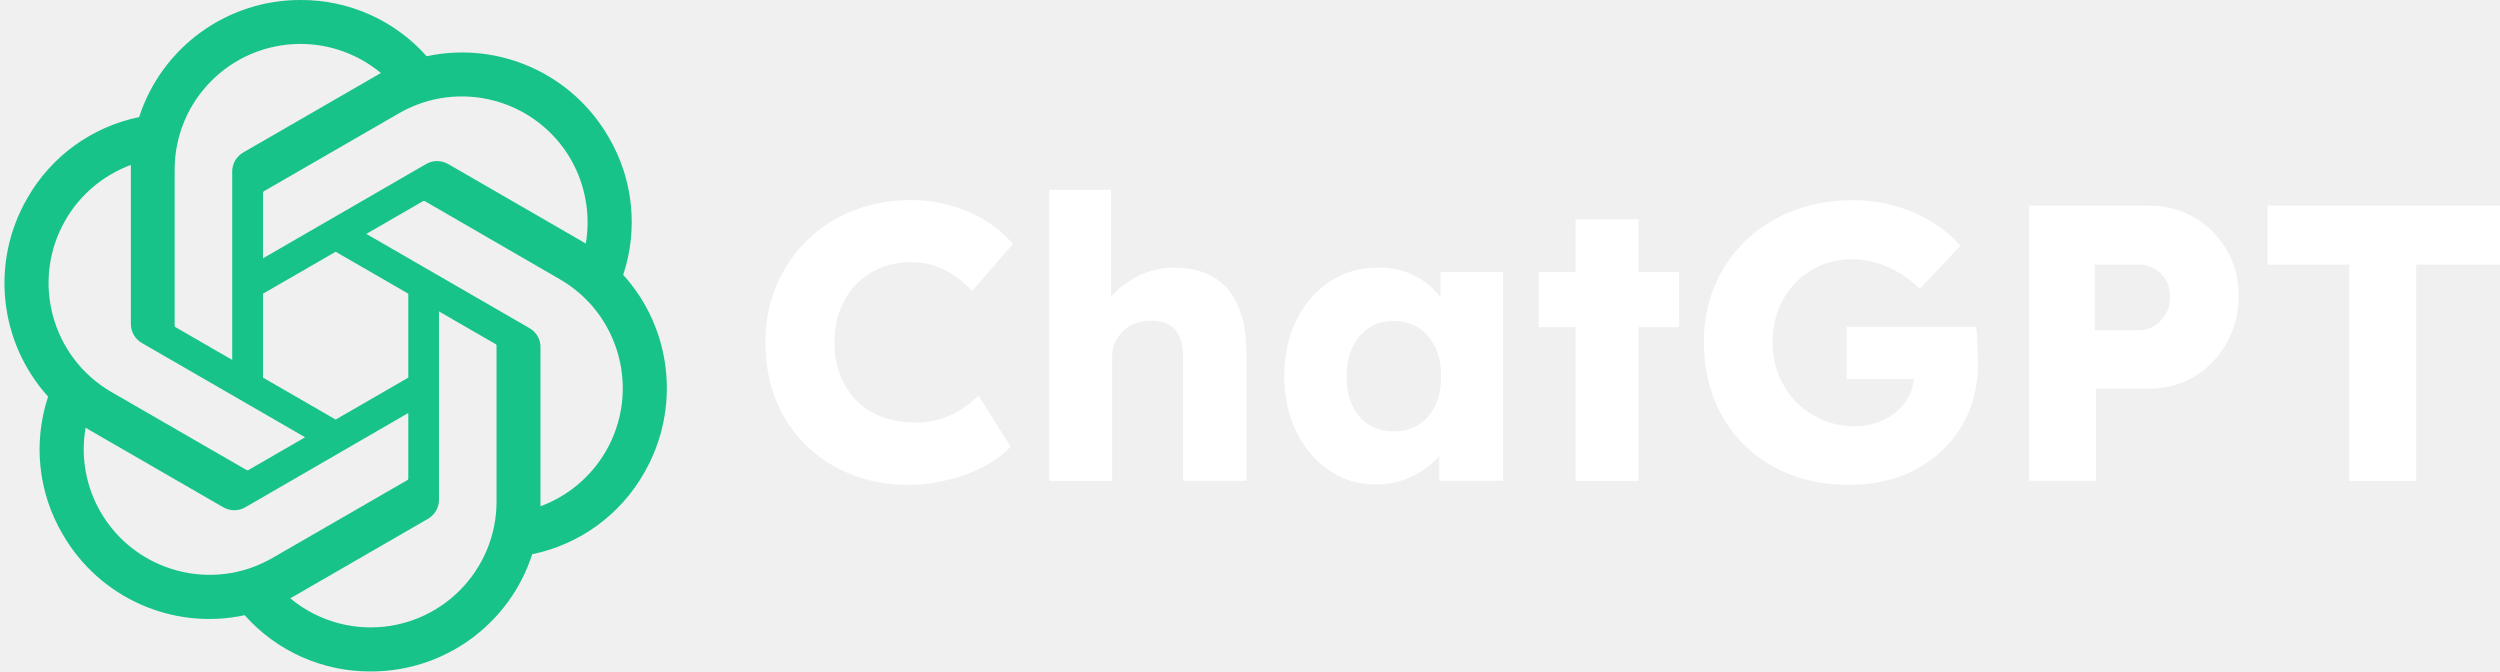
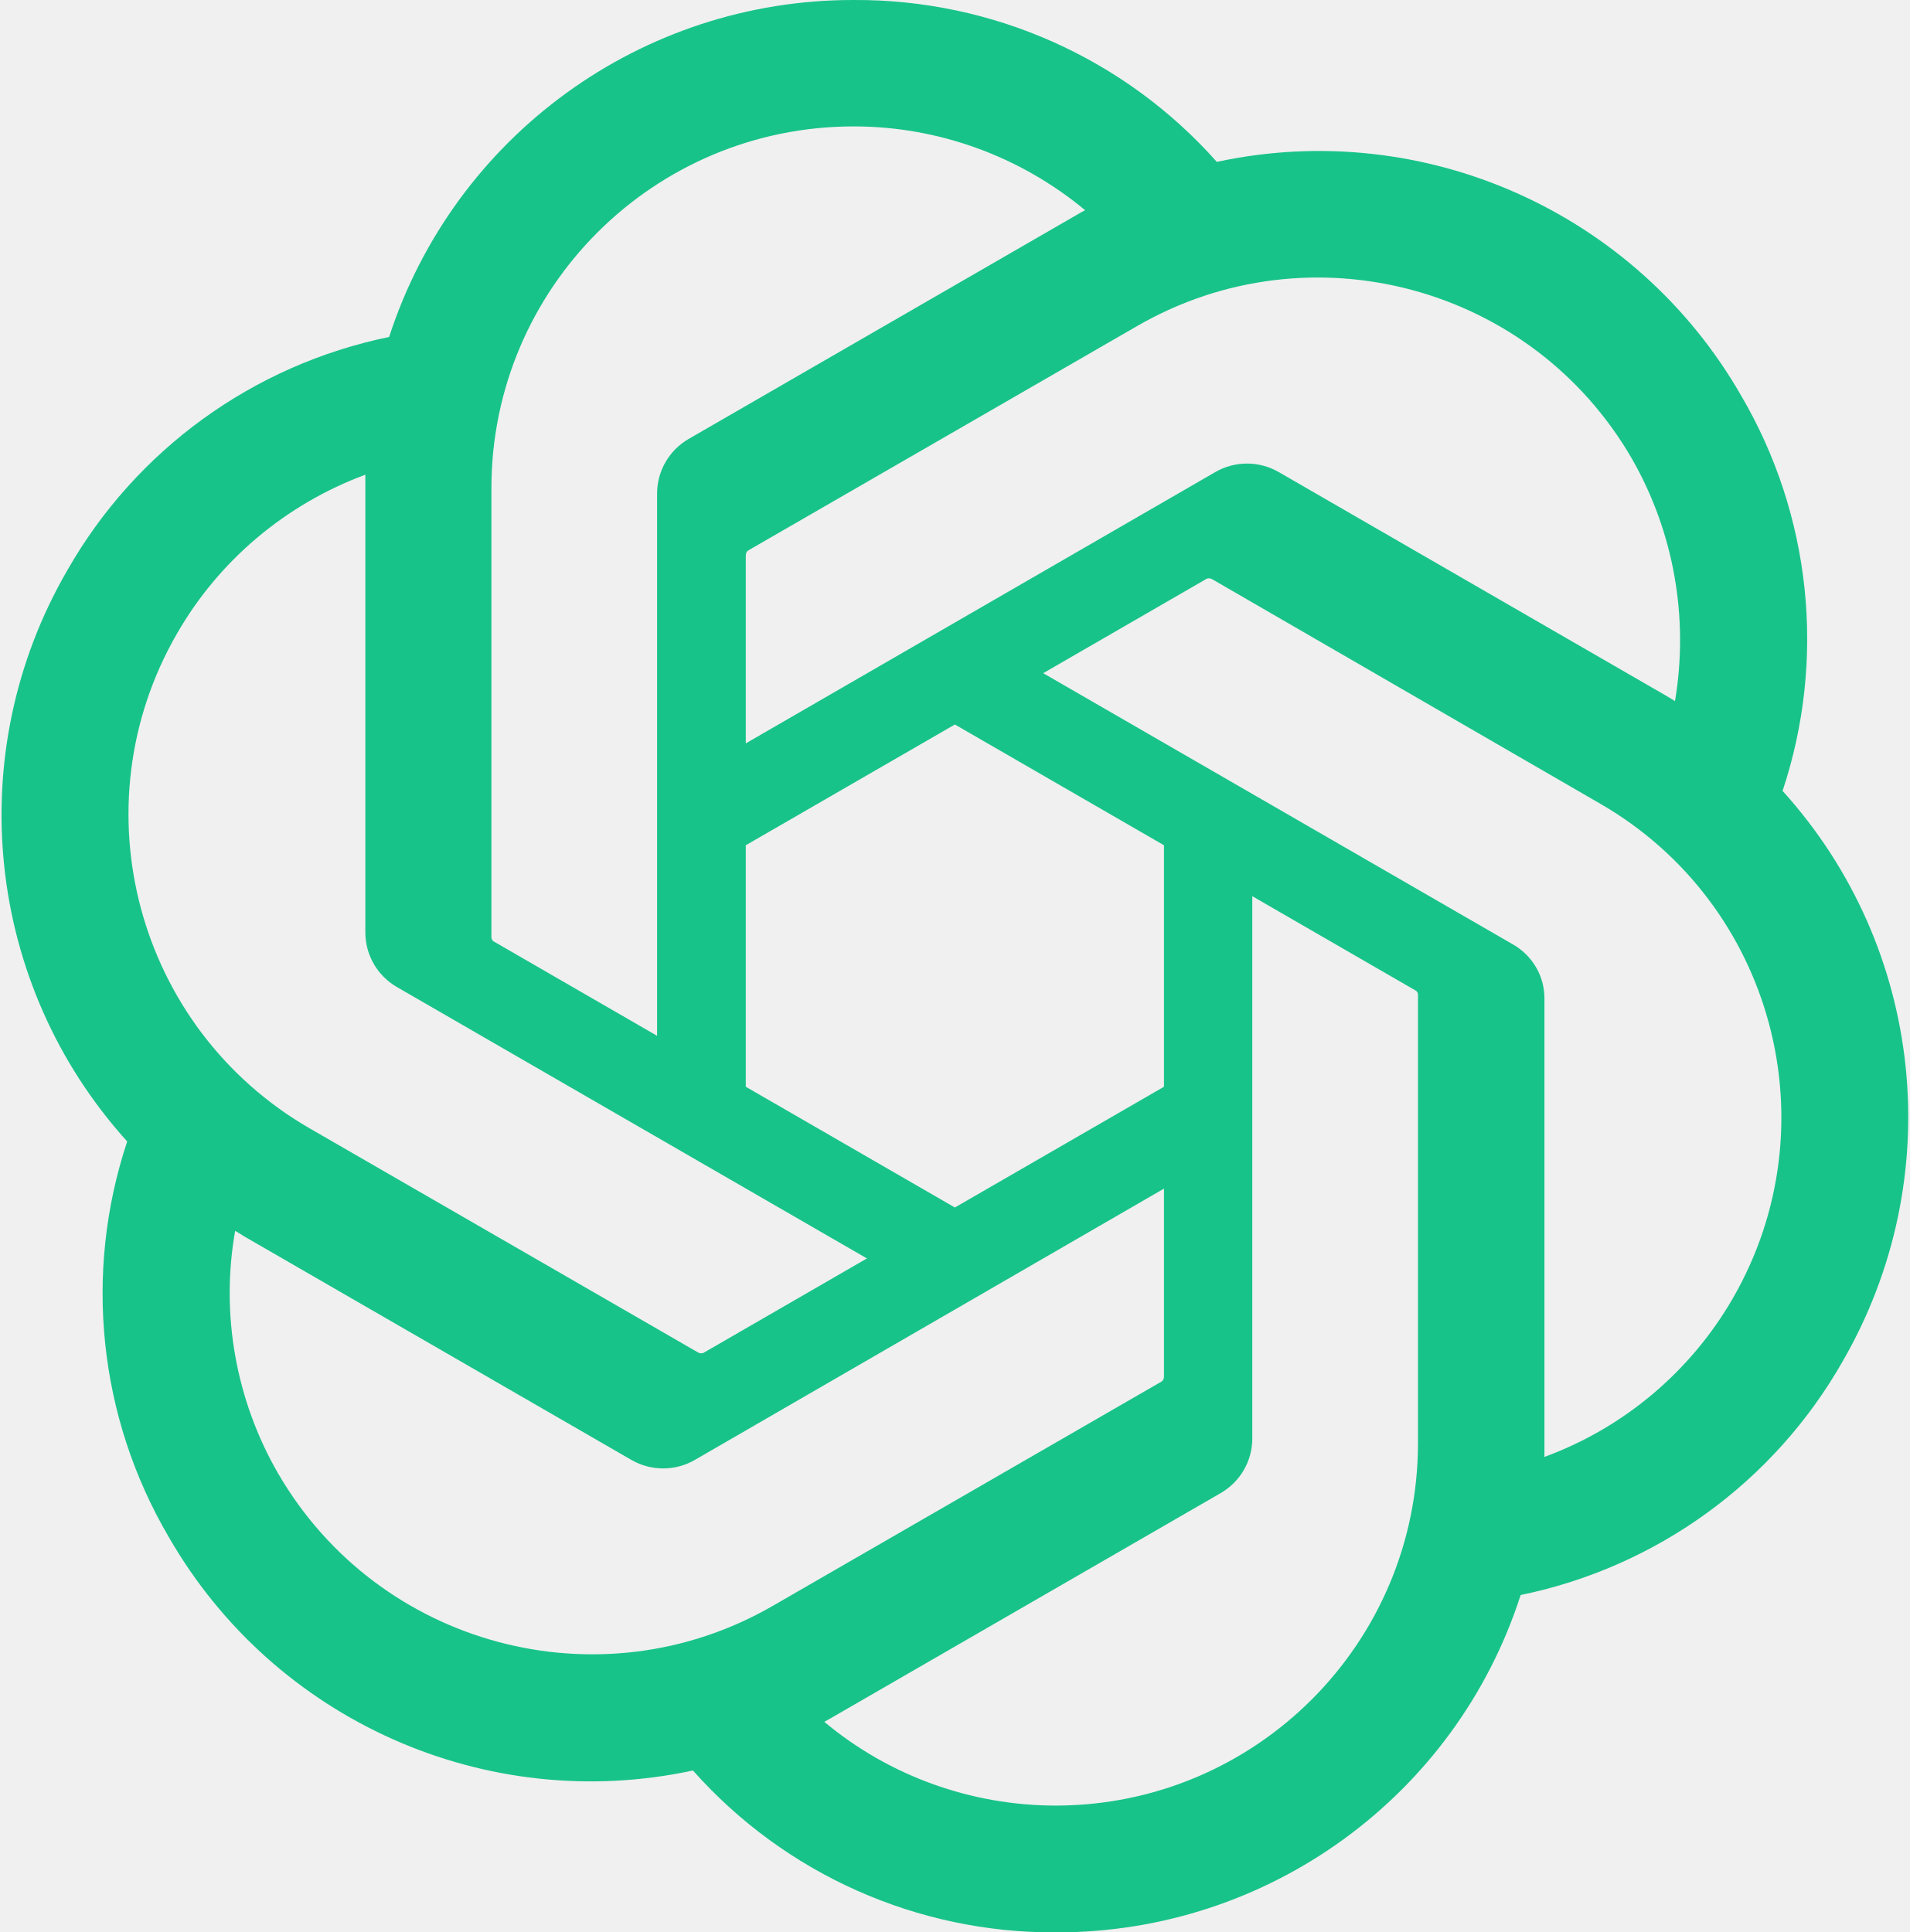
- <svg xmlns="http://www.w3.org/2000/svg" viewBox="0 0 1906.7 512">
-   <path d="M475.3 209.6c11.6-34.9 7.6-73.1-11-104.8-27.9-48.6-84.1-73.7-138.9-61.9C301 15.4 265.9-.2 229.2 0c-56.1-.1-105.8 36-123.1 89.3-36 7.4-67.1 29.9-85.3 61.9C-7.3 199.7-.9 260.9 36.7 302.5c-11.6 34.9-7.6 73.1 11 104.8 27.9 48.6 84.1 73.7 138.9 61.9 24.4 27.5 59.5 43.1 96.2 42.9 56.1.1 105.9-36 123.1-89.4 36-7.4 67.1-29.9 85.3-61.9 28.1-48.6 21.7-109.7-15.9-151.2zM282.8 478.5c-22.4 0-44.2-7.8-61.4-22.2.8-.4 2.1-1.2 3-1.7l102-58.9c5.2-3 8.4-8.5 8.4-14.5V237.5l43.1 24.9c.5.2.8.7.8 1.2v119c-.1 52.9-42.9 95.8-95.9 95.9zm-206.1-88c-11.2-19.4-15.3-42.2-11.4-64.3.8.4 2.1 1.3 3 1.8l102 58.9c5.2 3 11.6 3 16.8 0L311.4 315v49.8c0 .5-.2 1-.6 1.3l-103.1 59.5c-45.8 26.4-104.4 10.7-131-35.1zM49.9 167.9c11.2-19.5 28.9-34.3 49.9-42.1v121.3c0 6 3.2 11.5 8.4 14.5l124.5 71.9-43.1 24.9c-.4.3-1 .3-1.5.1L85 299c-45.8-26.5-61.6-85.2-35.1-131.1zm354 82.4l-124.5-71.9 43.1-24.9c.4-.3 1-.3 1.5-.1L427 213c45.9 26.5 61.6 85.2 35.1 131.1-11.2 19.4-28.9 34.3-49.9 42V264.8c.1-6-3.1-11.5-8.3-14.5zm42.9-64.5c-.8-.5-2.1-1.3-3-1.8l-102-58.9c-5.2-3-11.6-3-16.8 0L200.6 197v-49.8c0-.5.2-1 .6-1.3l103.1-59.5c45.9-26.5 104.6-10.7 131.1 35.2 11.1 19.4 15.1 42.1 11.4 64.2zm-269.7 88.7L134 249.6c-.5-.2-.8-.7-.8-1.2v-119c0-53 43-95.9 96-95.9 22.4 0 44.1 7.9 61.3 22.2-.8.4-2.1 1.2-3 1.7l-102 58.9c-5.2 3-8.4 8.5-8.4 14.5v143.7zm23.5-50.5l55.4-32 55.4 32v64L256 320l-55.4-32v-64z" fill="#18c389" />
-   <path d="M692.7 369.8c-15.8 0-30.4-2.7-43.6-8-13.3-5.3-24.9-12.8-34.7-22.5-9.8-9.7-17.4-21.2-22.7-34.5-5.3-13.3-7.9-27.9-7.9-43.9 0-15.6 2.8-30 8.4-43.2 5.6-13.2 13.4-24.6 23.3-34.4 9.9-9.7 21.6-17.3 35.1-22.6s28.2-8.1 44.3-8.1c10 0 19.8 1.3 29.4 3.9 9.6 2.6 18.5 6.4 26.9 11.5 8.3 5.1 15.4 11.2 21.4 18.1l-31.2 35.7c-4.2-4.4-8.7-8.3-13.4-11.6-4.7-3.3-9.9-5.8-15.5-7.6-5.6-1.8-11.6-2.7-18-2.7-8 0-15.6 1.5-22.6 4.3-7.1 2.9-13.3 7-18.6 12.3-5.3 5.3-9.4 11.8-12.4 19.4-3 7.6-4.5 16.1-4.5 25.5 0 9.2 1.5 17.5 4.5 25s7.2 14 12.6 19.4c5.4 5.4 11.9 9.5 19.7 12.3 7.7 2.8 16.2 4.2 25.6 4.2 6.4 0 12.5-.9 18.3-2.7 5.8-1.8 11.1-4.2 16.1-7.4 4.9-3.1 9.2-6.6 13-10.6l24.6 39c-5 5.6-11.7 10.6-20 15s-17.5 7.9-27.6 10.3c-10.2 2.7-20.3 3.9-30.5 3.9zm107.6-3v-222h47.1v95.1l-9.6 3.6c2.2-7.2 6.2-13.7 11.9-19.7 5.7-5.9 12.5-10.6 20.5-14.3 8-3.6 16.4-5.4 25.2-5.4 12 0 22.1 2.5 30.3 7.4s14.4 12.2 18.6 21.9c4.2 9.7 6.3 21.6 6.3 35.5v97.8h-48.3v-93.9c0-6.4-.9-11.7-2.7-15.9-1.8-4.2-4.6-7.3-8.3-9.4-3.7-2.1-8.3-3-13.6-2.9-4.2 0-8.1.7-11.7 2-3.6 1.3-6.7 3.2-9.3 5.7-2.6 2.5-4.7 5.4-6.2 8.6-1.5 3.2-2.3 6.7-2.3 10.5v95.4h-47.9zm249.3 2.7c-13.4 0-25.3-3.5-35.8-10.7-10.5-7.1-18.9-16.9-25-29.4-6.2-12.5-9.3-26.6-9.3-42.5 0-16.2 3.1-30.5 9.3-42.9 6.2-12.4 14.7-22.1 25.5-29.3 10.8-7.1 23.1-10.6 36.9-10.6 7.6 0 14.6 1.1 20.9 3.3 6.3 2.2 11.8 5.3 16.6 9.1 4.8 3.9 8.9 8.4 12.3 13.5 3.4 5.1 5.9 10.6 7.5 16.4l-9.9-1.2v-37.8h47.7v159.3h-48.6v-38.4l10.8-.3c-1.6 5.6-4.2 10.9-7.8 15.9-3.6 5-8 9.4-13.2 13.2-5.2 3.8-11 6.8-17.4 9-6.5 2.3-13.3 3.4-20.5 3.4zm13.2-40.5c7.4 0 13.8-1.7 19.2-5.1 5.4-3.4 9.6-8.2 12.6-14.5 3-6.3 4.5-13.7 4.5-22.3 0-8.6-1.5-16-4.5-22.3-3-6.3-7.2-11.2-12.6-14.7-5.4-3.5-11.8-5.3-19.2-5.3-7.2 0-13.5 1.8-18.8 5.3-5.3 3.5-9.5 8.4-12.5 14.7-3 6.3-4.5 13.8-4.5 22.3 0 8.6 1.5 16 4.5 22.3 3 6.3 7.1 11.2 12.5 14.5 5.4 3.4 11.6 5.1 18.8 5.1zm110.7-79.5v-42h107.1v42h-107.1zm28.2 117.3V167.3h48v199.5h-48zm208.8 3c-16.8 0-32-2.7-45.6-8.1-13.6-5.4-25.3-13-35.1-22.8s-17.3-21.3-22.5-34.6c-5.2-13.3-7.8-27.8-7.8-43.3 0-15.6 2.7-29.9 8.3-43.1 5.5-13.1 13.3-24.5 23.5-34.3 10.2-9.8 22.2-17.4 36.1-22.8 13.9-5.4 29-8.1 45.5-8.1 11.6 0 22.5 1.5 32.9 4.5 10.3 3 19.6 7.1 28 12.3 8.4 5.2 15.5 11.2 21.3 18l-30.9 32.7c-5-4.8-10.2-8.8-15.4-12-5.3-3.2-11-5.7-17-7.6-6-1.9-12.4-2.9-19.2-2.9-8.8 0-16.9 1.6-24.2 4.8-7.3 3.2-13.7 7.6-19.2 13.4-5.5 5.7-9.8 12.4-12.8 20.1-3 7.7-4.5 16.1-4.5 25.1s1.6 17.4 4.8 25.2c3.2 7.8 7.6 14.6 13.2 20.3 5.6 5.7 12.2 10.2 19.9 13.5 7.7 3.3 15.9 5 24.8 5 6.2 0 12-1 17.6-3 5.5-2 10.2-4.7 14.3-8.1 4-3.4 7.2-7.4 9.6-12.2 2.4-4.7 3.6-9.8 3.6-15.1v-7.8l6.6 10.2h-57.9v-39.9h98.7c.4 2.2.7 5.2.9 9 .2 3.8.3 7.5.4 11.1.1 3.6.2 6.3.2 8.1 0 13.6-2.5 26.1-7.3 37.4-4.9 11.3-11.8 21.1-20.6 29.3s-19.2 14.6-31.2 19.2c-12 4.2-25 6.5-39 6.5zm137.1-3v-210h90.6c13.2 0 24.9 3 35.3 9 10.3 6 18.5 14.2 24.6 24.6 6.1 10.4 9.2 22.1 9.2 35.1 0 13.6-3.1 25.8-9.2 36.4-6.1 10.7-14.3 19.2-24.6 25.3-10.3 6.2-22 9.3-35.3 9.3h-39.6v70.2h-51zm50.1-114.9h33.3c4.4 0 8.4-1.1 12-3.3 3.6-2.2 6.5-5.2 8.7-9 2.2-3.8 3.3-8.2 3.3-13.2 0-5.2-1.1-9.6-3.3-13.2-2.2-3.6-5.1-6.4-8.7-8.4-3.6-2-7.6-3-12-3h-33.3v50.1zm194.1 114.9v-165h-62.4v-45h177.3v45h-63.9v165h-51z" fill="#fff" />
+ <svg xmlns="http://www.w3.org/2000/svg" width="506" height="512" fill="none">
+   <path d="M472.3 209.6c11.6-34.9 7.6-73.1-11-104.8-27.9-48.6-84.1-73.7-138.9-61.9C298 15.4 262.9-.2 226.2 0c-56.1-.1-105.8 36-123.1 89.3-36 7.4-67.1 29.9-85.3 61.9-28.1 48.5-21.7 109.7 15.9 151.3-11.6 34.9-7.6 73.1 11 104.8 27.9 48.6 84.1 73.7 138.9 61.9 24.4 27.5 59.5 43.1 96.2 42.9 56.1.1 105.9-36 123.1-89.4 36-7.4 67.1-29.9 85.3-61.9 28.1-48.6 21.7-109.7-15.9-151.2zM279.8 478.5c-22.4 0-44.2-7.8-61.4-22.2.8-.4 2.1-1.2 3-1.7l102-58.9c5.2-3 8.4-8.5 8.4-14.5V237.5l43.1 24.9c.5.2.8.7.8 1.2v119c-.1 52.9-42.9 95.8-95.9 95.9zm-206.1-88c-11.2-19.4-15.3-42.2-11.4-64.3.8.4 2.1 1.3 3 1.8l102 58.9c5.2 3 11.6 3 16.8 0L308.4 315v49.8c0 .5-.2 1-.6 1.3l-103.1 59.5c-45.8 26.4-104.4 10.7-131-35.1zM46.9 167.9c11.2-19.5 28.9-34.3 49.9-42.1v121.3c0 6 3.2 11.5 8.4 14.5l124.5 71.9-43.1 24.9c-.4.3-1 .3-1.5.1L82 299c-45.8-26.5-61.6-85.2-35.1-131.1zm354 82.4l-124.5-71.9 43.1-24.9c.4-.3 1-.3 1.5-.1L424 213c45.9 26.5 61.6 85.2 35.1 131.1-11.2 19.4-28.9 34.3-49.9 42V264.8c.1-6-3.1-11.5-8.3-14.5zm42.9-64.5c-.8-.5-2.1-1.3-3-1.8l-102-58.9c-5.2-3-11.6-3-16.8 0L197.6 197v-49.8c0-.5.2-1 .6-1.3l103.1-59.5c45.9-26.5 104.6-10.7 131.1 35.2 11.1 19.4 15.1 42.1 11.4 64.2zm-269.7 88.7L131 249.6c-.5-.2-.8-.7-.8-1.2v-119c0-53 43-95.9 96-95.9 22.4 0 44.1 7.9 61.3 22.2-.8.4-2.1 1.2-3 1.7l-102 58.9c-5.2 3-8.4 8.5-8.4 14.5v143.7zm23.5-50.5l55.4-32 55.4 32v64L253 320l-55.4-32v-64z" fill="#18C389" />
</svg>
